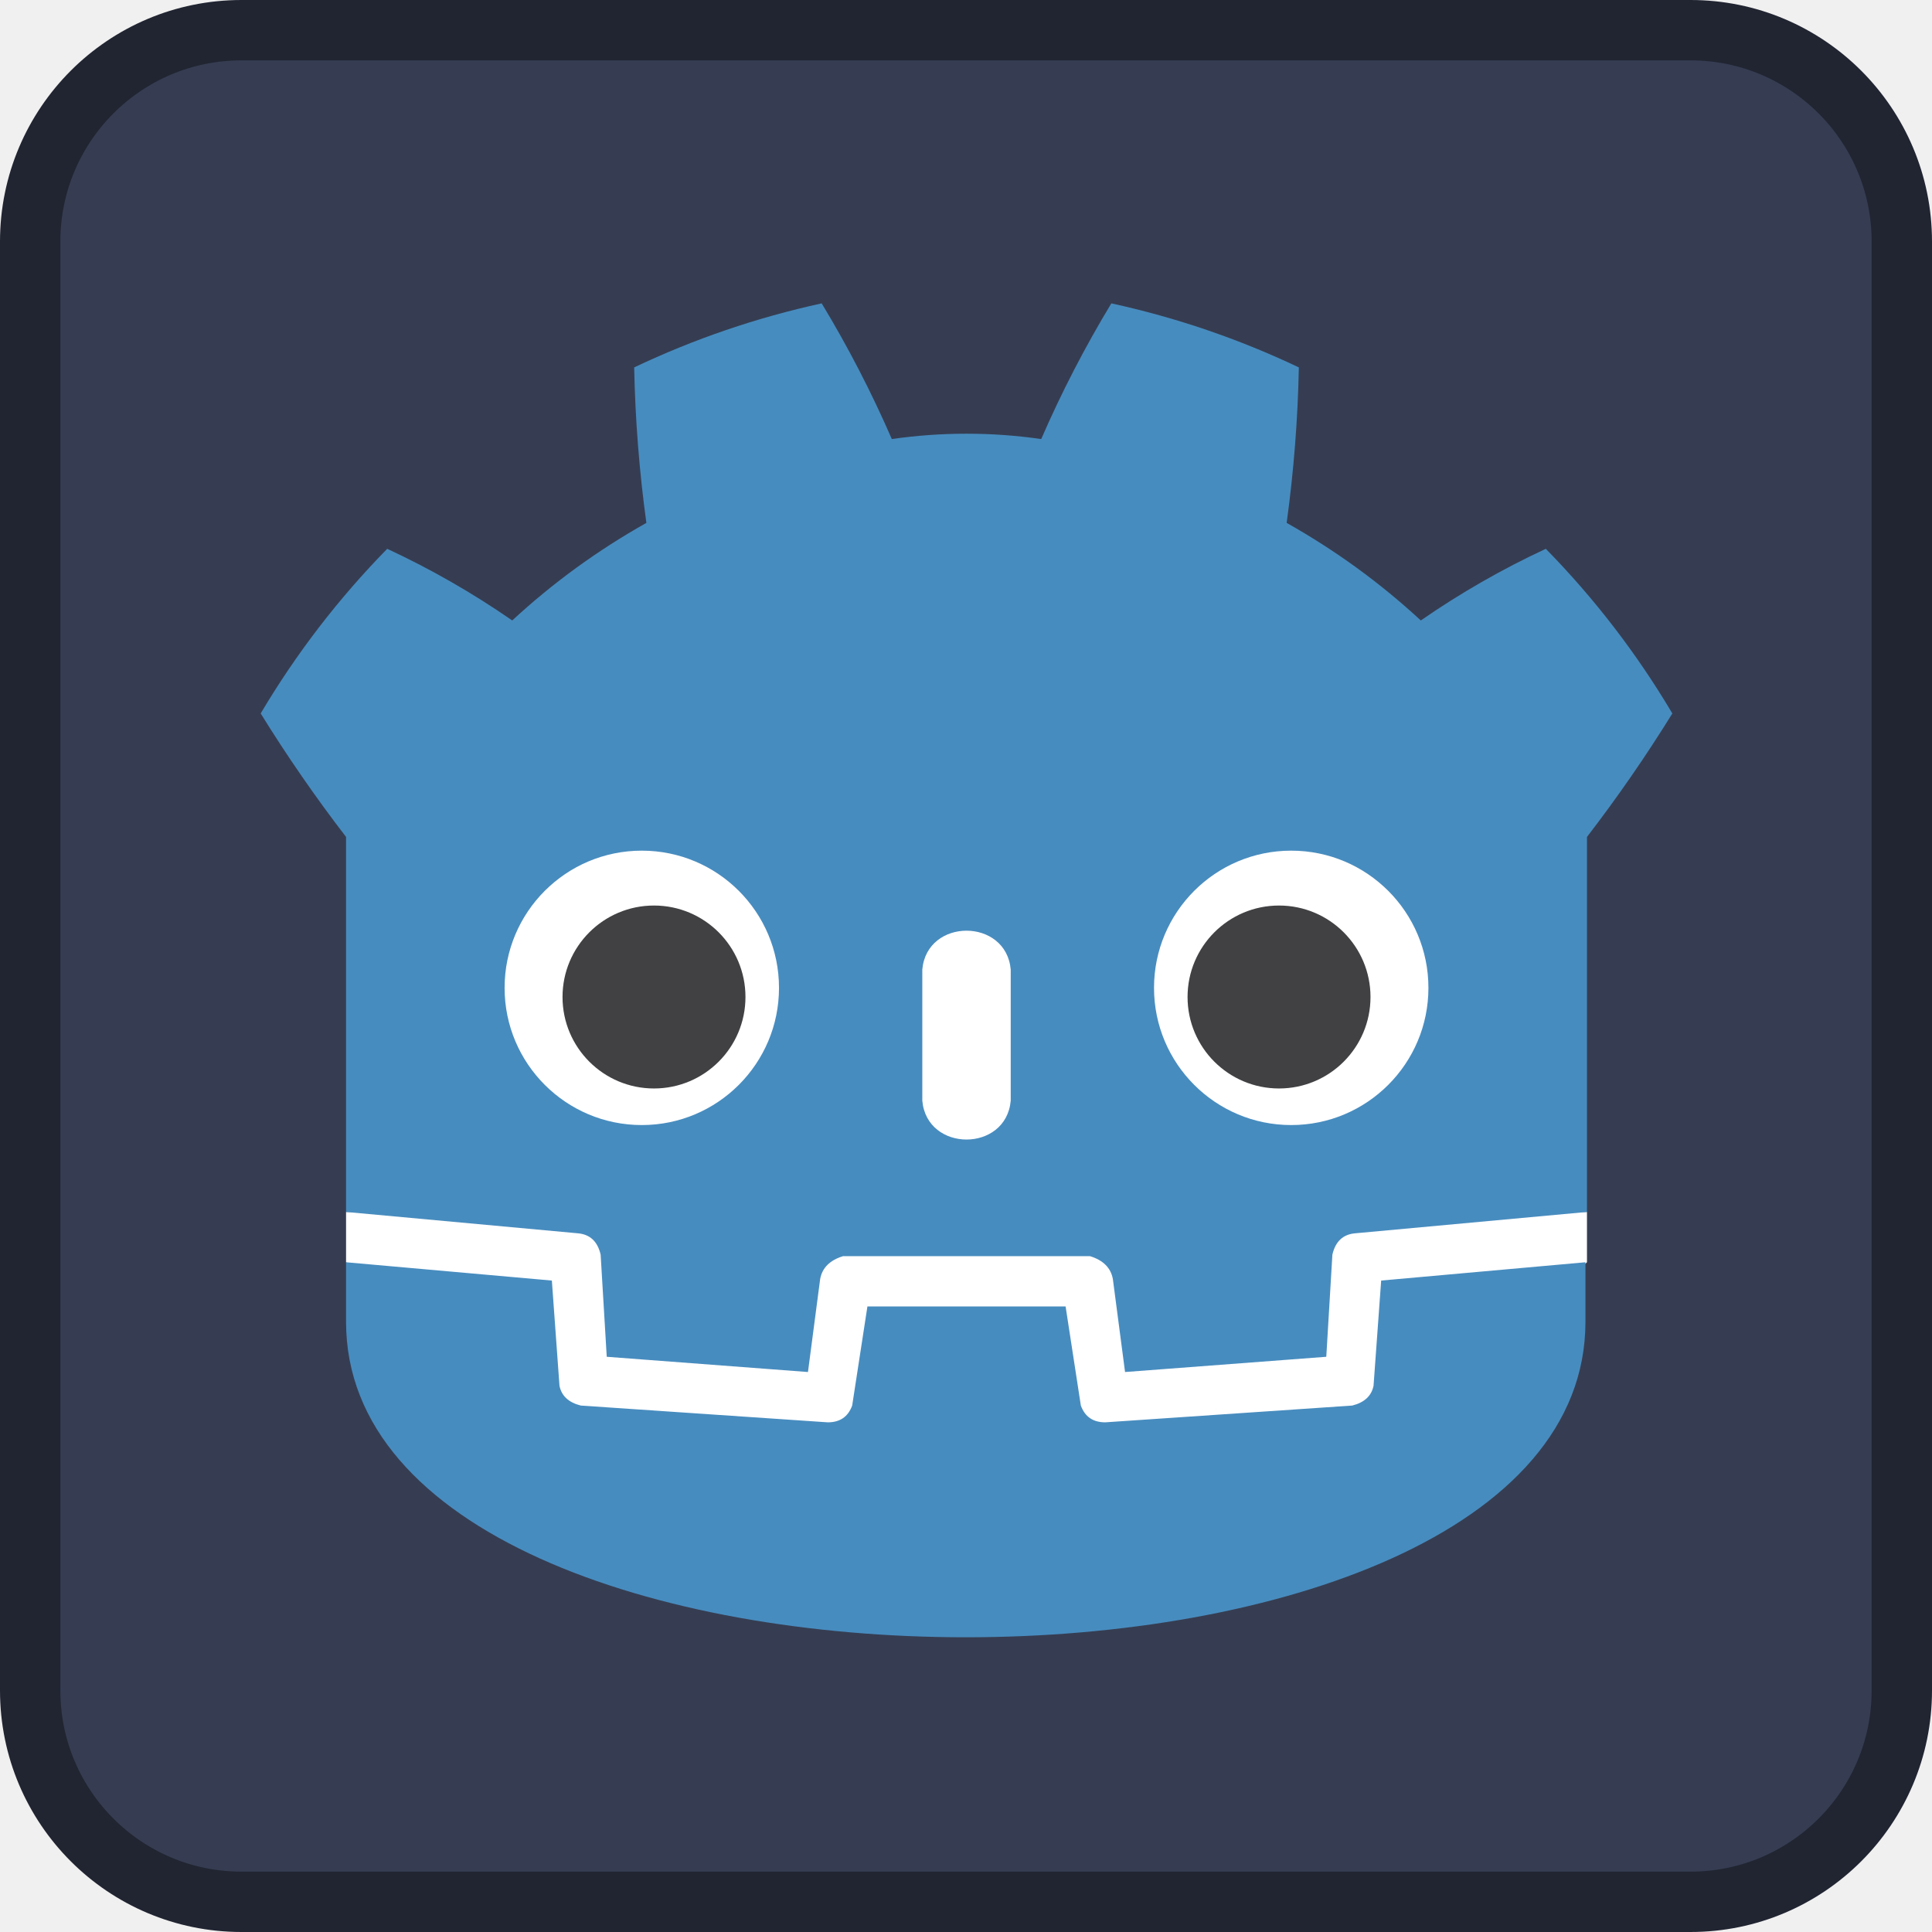
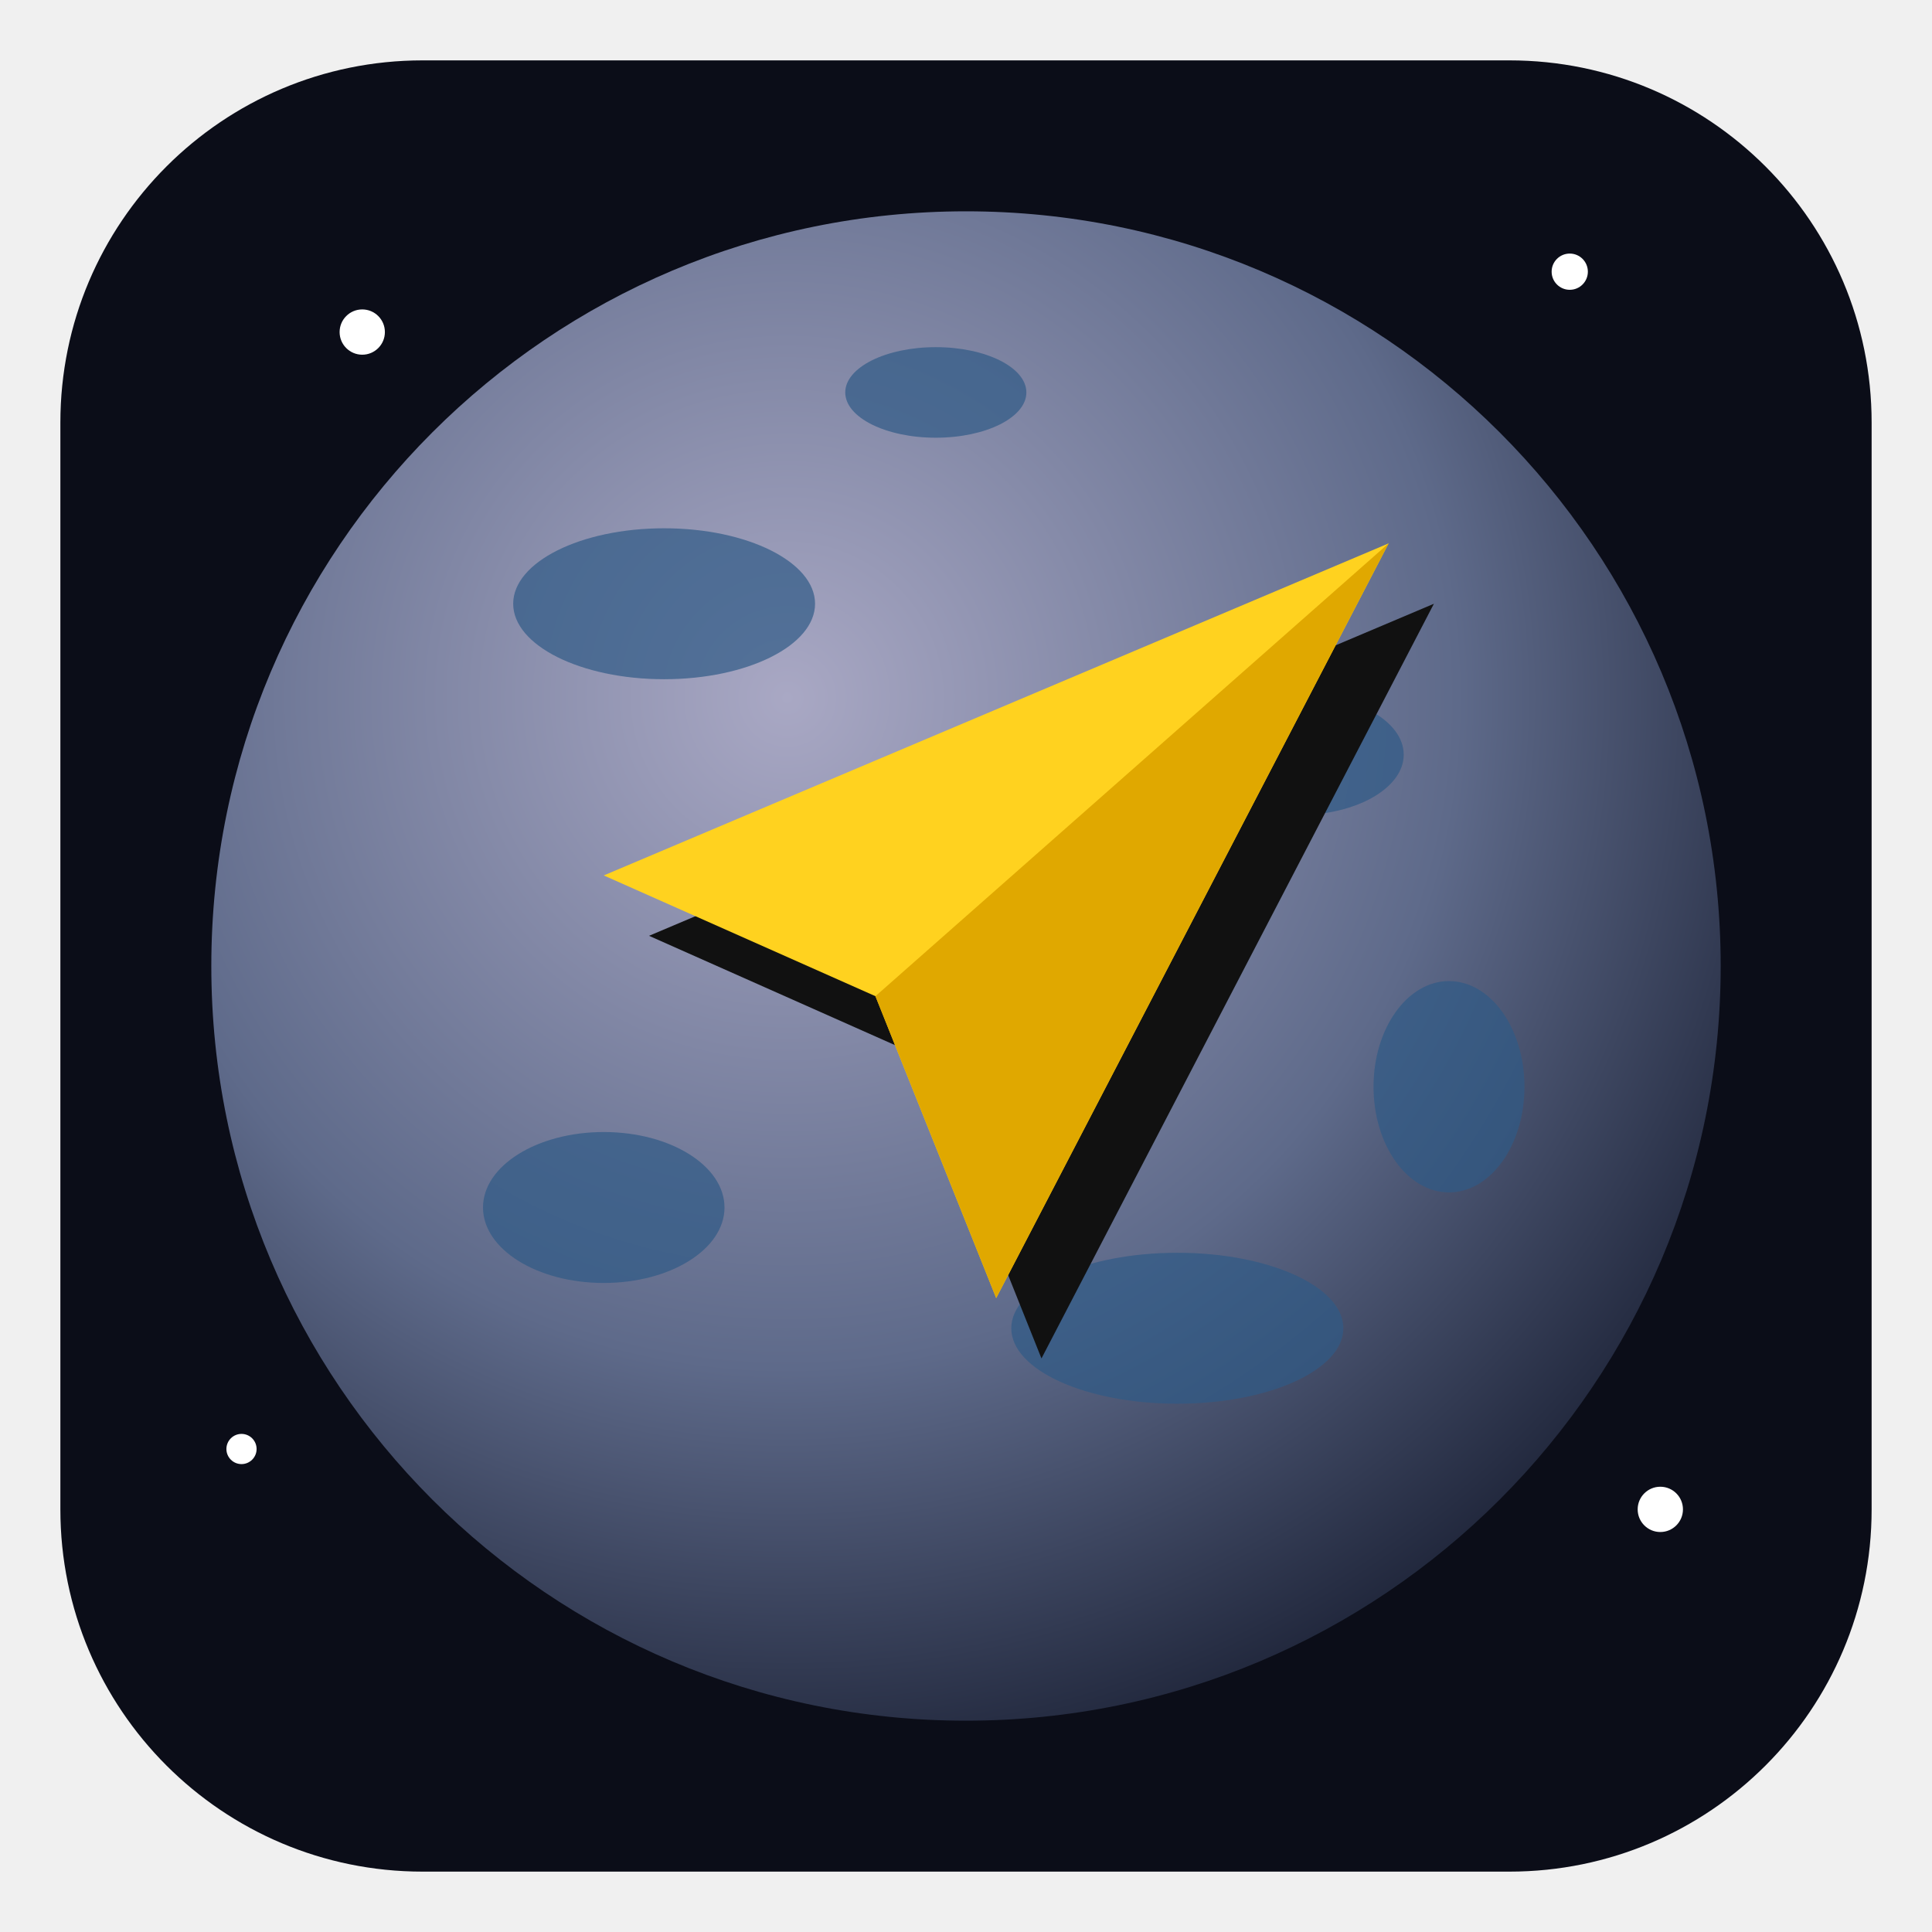
- <svg xmlns="http://www.w3.org/2000/svg" height="128" width="128">
-   <rect x="2" y="2" width="124" height="124" rx="14" fill="#363d52" stroke="#212532" stroke-width="4" />
-   <g transform="scale(.101) translate(122 122)">
-     <g fill="#fff">
-       <path d="M105 673v33q407 354 814 0v-33z" />
-       <path fill="#478cbf" d="m105 673 152 14q12 1 15 14l4 67 132 10 8-61q2-11 15-15h162q13 4 15 15l8 61 132-10 4-67q3-13 15-14l152-14V427q30-39 56-81-35-59-83-108-43 20-82 47-40-37-88-64 7-51 8-102-59-28-123-42-26 43-46 89-49-7-98 0-20-46-46-89-64 14-123 42 1 51 8 102-48 27-88 64-39-27-82-47-48 49-83 108 26 42 56 81zm0 33v39c0 276 813 276 813 0v-39l-134 12-5 69q-2 10-14 13l-162 11q-12 0-16-11l-10-65H447l-10 65q-4 11-16 11l-162-11q-12-3-14-13l-5-69z" />
-       <path d="M483 600c3 34 55 34 58 0v-86c-3-34-55-34-58 0z" />
-       <circle cx="725" cy="526" r="90" />
-       <circle cx="299" cy="526" r="90" />
-     </g>
-     <g fill="#414042">
-       <circle cx="307" cy="532" r="60" />
-       <circle cx="717" cy="532" r="60" />
-     </g>
+ <svg xmlns="http://www.w3.org/2000/svg" width="128" height="128" viewBox="0 0 128 128">
+   <defs>
+     <radialGradient id="planet" cx="0.38" cy="0.32" r="0.75">
+       <stop offset="0" stop-color="#a9a8c4" />
+       <stop offset="0.6" stop-color="#5e6a8a" />
+       <stop offset="1" stop-color="#1c2236" />
+     </radialGradient>
+   </defs>
+   <rect x="4" y="4" width="120" height="120" rx="24" fill="#0b0d18" />
+   <circle cx="24" cy="22" r="1.5" fill="#fff" />
+   <circle cx="104" cy="18" r="1.2" fill="#fff" />
+   <circle cx="110" cy="100" r="1.5" fill="#fff" />
+   <circle cx="16" cy="96" r="1" fill="#fff" />
+   <circle cx="64" cy="64" r="50" fill="url(#planet)" />
+   <g fill="#2f5a86" opacity="0.7">
+     <ellipse cx="44" cy="40" rx="10" ry="5" />
+     <ellipse cx="86" cy="50" rx="7" ry="4" />
+     <ellipse cx="40" cy="80" rx="8" ry="5" />
+     <ellipse cx="78" cy="88" rx="11" ry="5" />
+     <ellipse cx="62" cy="26" rx="6" ry="3" />
+     <ellipse cx="96" cy="72" rx="5" ry="7" />
  </g>
+   <path d="M92 36 L40 58 L58 66 L66 86 Z" fill="#111" transform="translate(3 4)" />
+   <path d="M92 36 L40 58 L58 66 L66 86 Z" fill="#ffd21f" />
+   <path d="M92 36 L58 66 L66 86 Z" fill="#e0a800" />
</svg>
